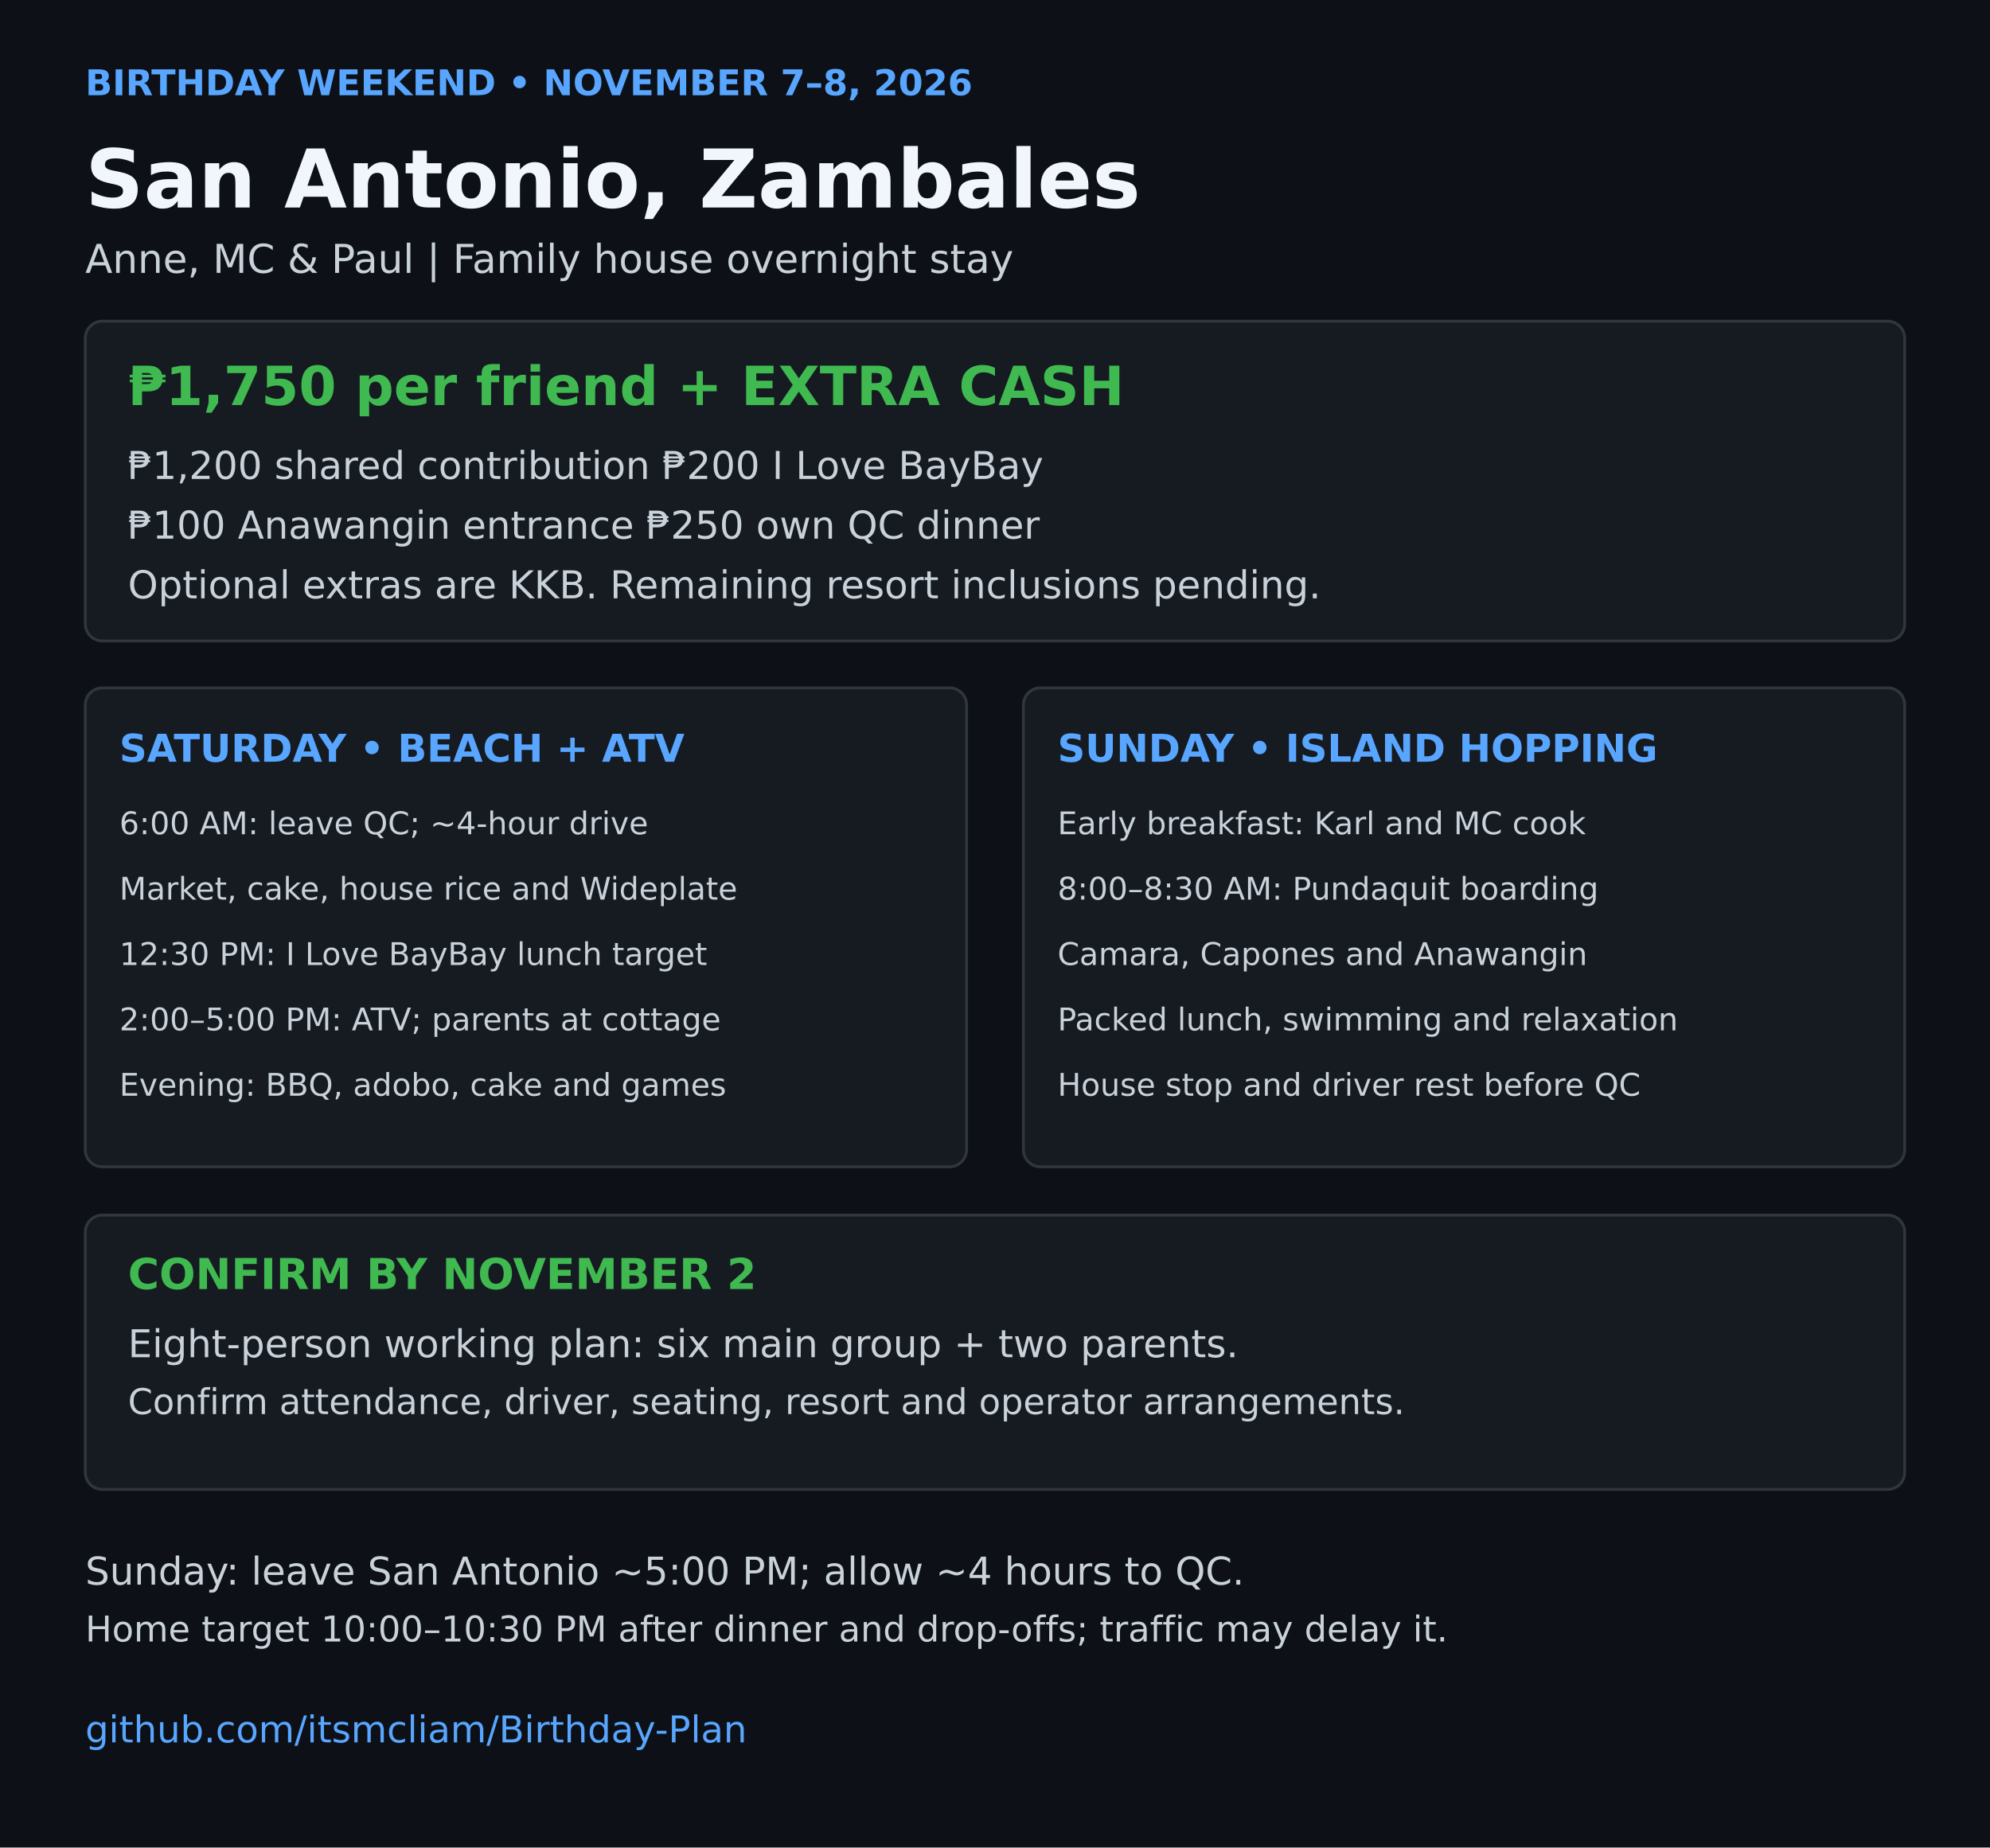
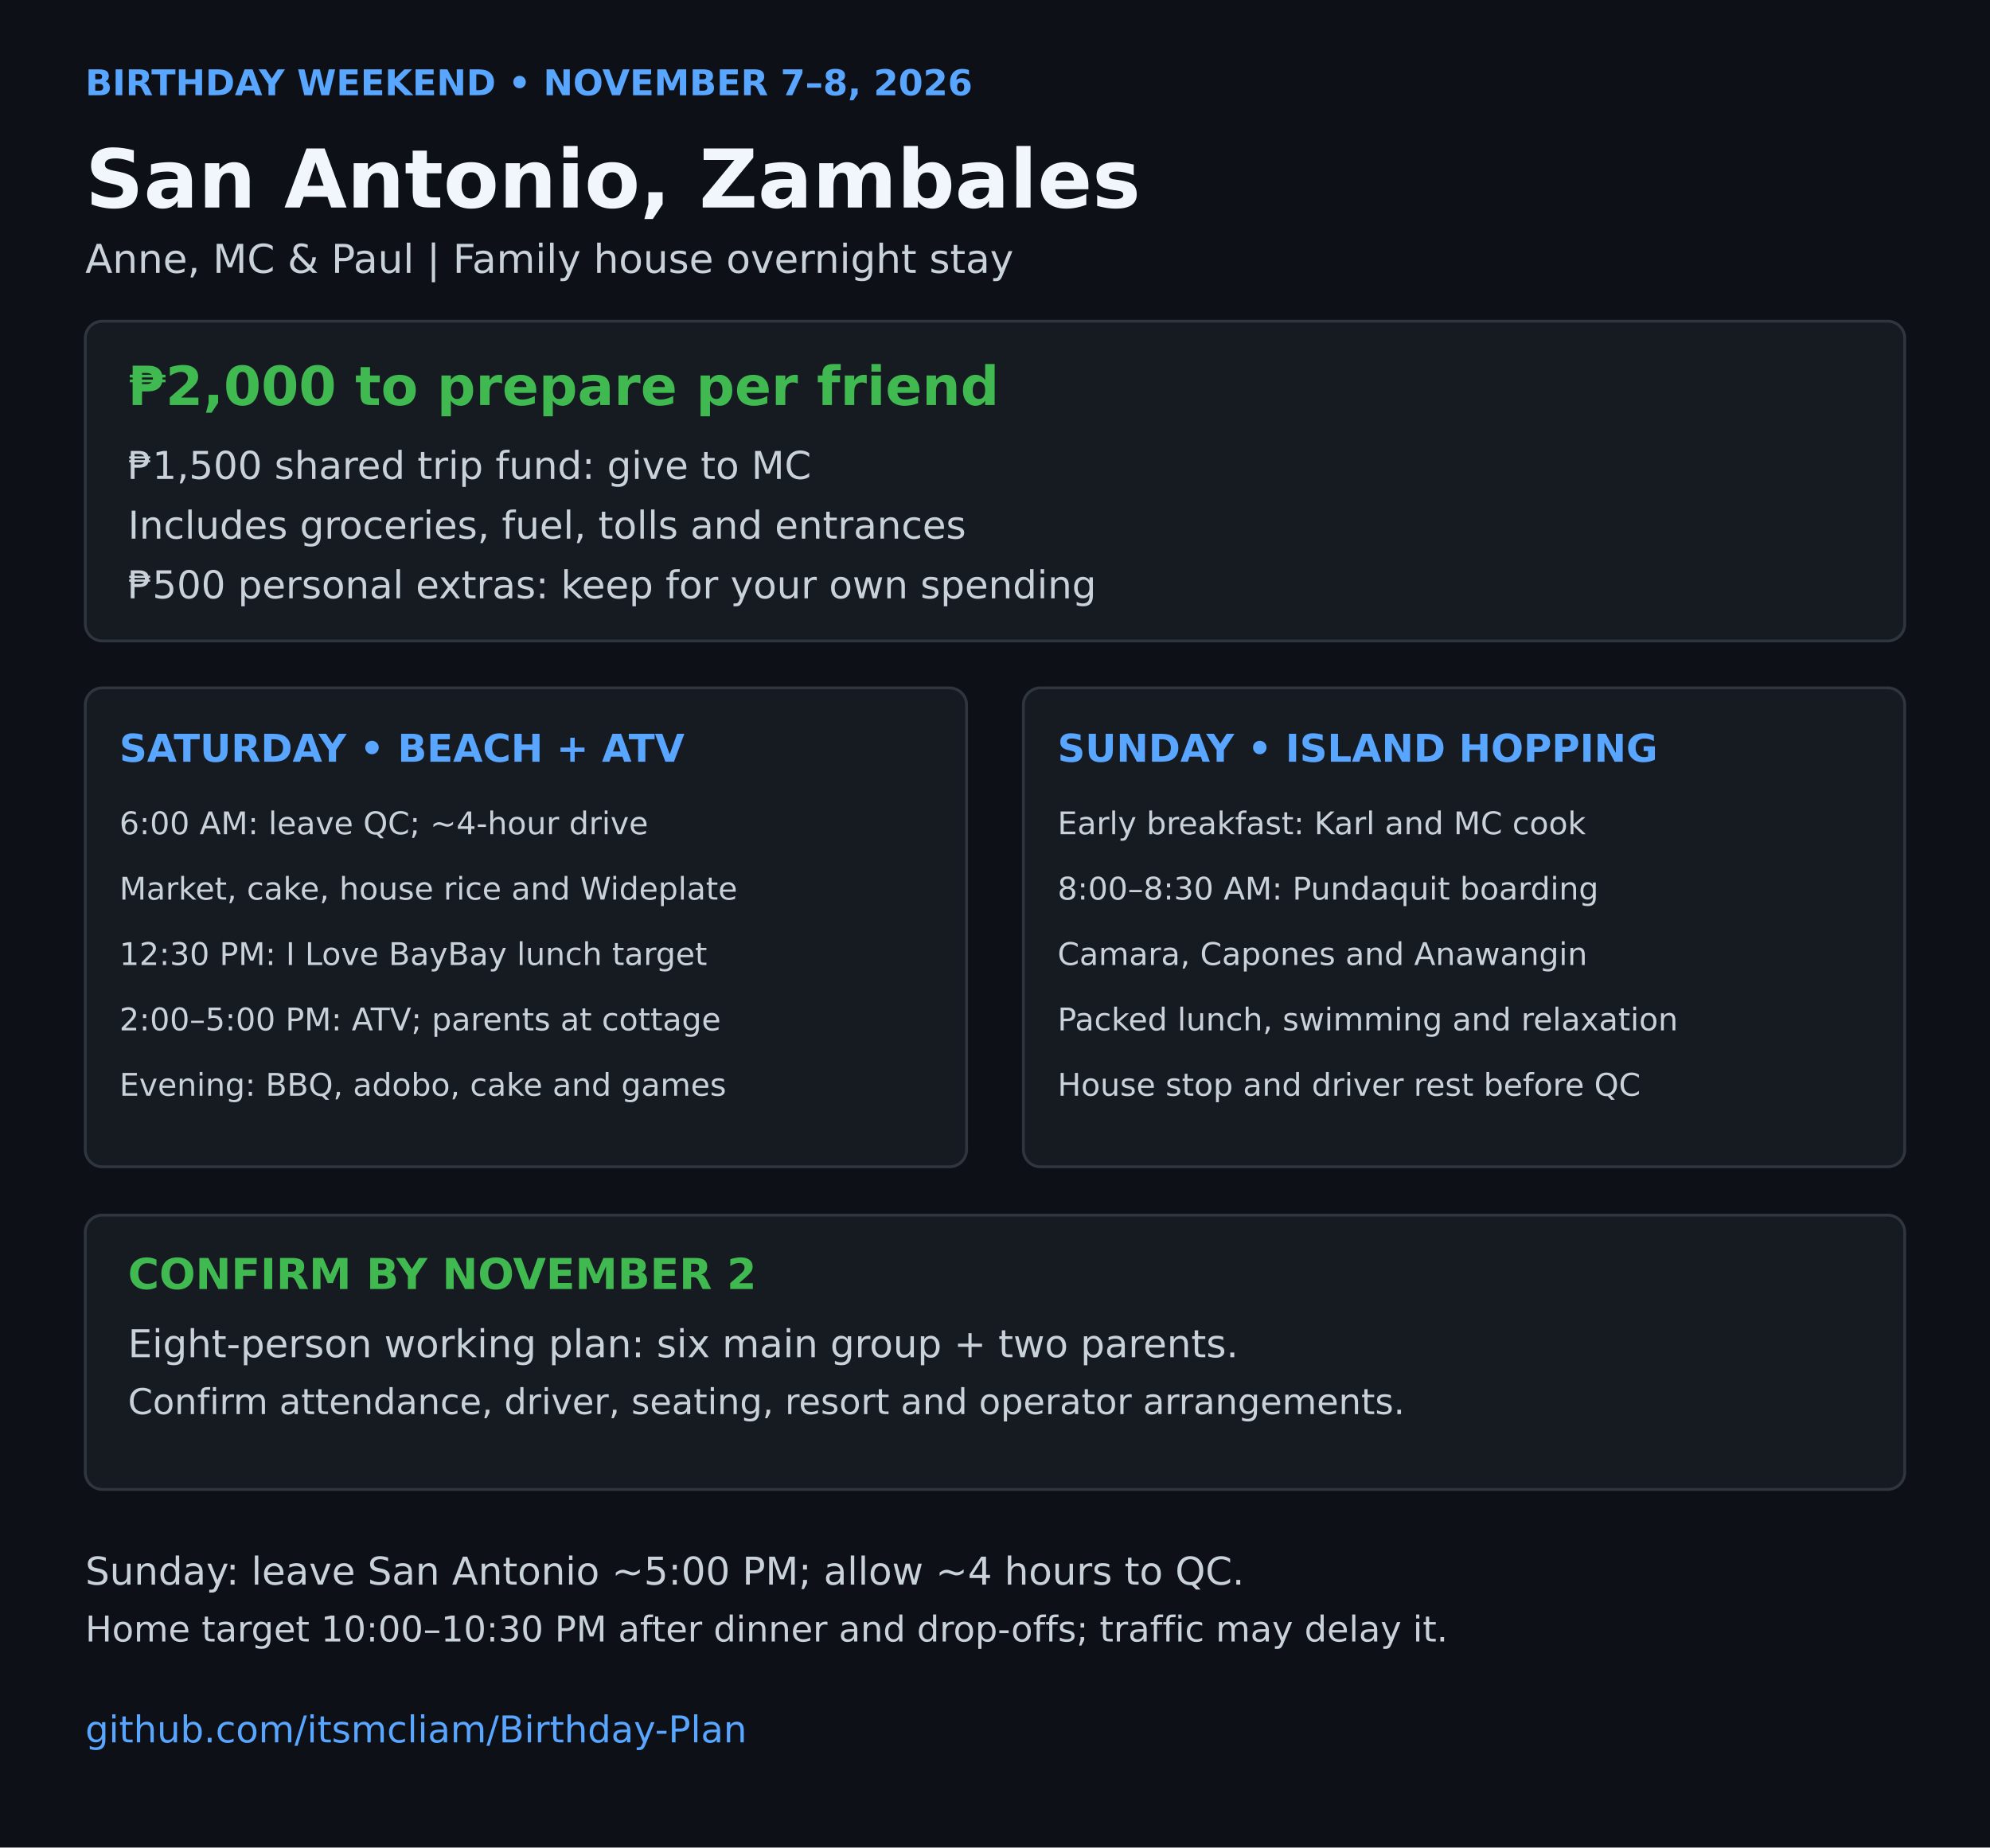
<svg xmlns="http://www.w3.org/2000/svg" width="1400" height="1300" viewBox="0 0 1400 1300">
  <rect width="100%" height="100%" fill="#0d1117" />
  <text x="60" y="67" font-family="DejaVu Sans, sans-serif" font-size="25" fill="#58a6ff" font-weight="bold">BIRTHDAY WEEKEND • NOVEMBER 7–8, 2026</text>
  <text x="60" y="146" font-family="DejaVu Sans, sans-serif" font-size="57" fill="#f0f6fc" font-weight="bold">San Antonio, Zambales</text>
  <text x="60" y="192" font-family="DejaVu Sans, sans-serif" font-size="28" fill="#c9d1d9" font-weight="normal">Anne, MC &amp; Paul  |  Family house overnight stay</text>
  <rect x="60" y="226" width="1280" height="225" rx="12" fill="#161b22" stroke="#30363d" stroke-width="2" />
-   <text x="90" y="285" font-family="DejaVu Sans, sans-serif" font-size="38" fill="#3fb950" font-weight="bold">₱1,750 per friend + EXTRA CASH</text>
-   <text x="90" y="337" font-family="DejaVu Sans, sans-serif" font-size="27" fill="#c9d1d9" font-weight="normal">₱1,200 shared contribution     ₱200 I Love BayBay</text>
-   <text x="90" y="379" font-family="DejaVu Sans, sans-serif" font-size="27" fill="#c9d1d9" font-weight="normal">₱100 Anawangin entrance        ₱250 own QC dinner</text>
-   <text x="90" y="421" font-family="DejaVu Sans, sans-serif" font-size="27" fill="#c9d1d9" font-weight="normal">Optional extras are KKB. Remaining resort inclusions pending.</text>
+   <text x="90" y="285" font-family="DejaVu Sans, sans-serif" font-size="38" fill="#3fb950" font-weight="bold">₱2,000 to prepare per friend</text>
+   <text x="90" y="337" font-family="DejaVu Sans, sans-serif" font-size="27" fill="#c9d1d9" font-weight="normal">₱1,500 shared trip fund: give to MC</text>
+   <text x="90" y="379" font-family="DejaVu Sans, sans-serif" font-size="27" fill="#c9d1d9" font-weight="normal">Includes groceries, fuel, tolls and entrances</text>
+   <text x="90" y="421" font-family="DejaVu Sans, sans-serif" font-size="27" fill="#c9d1d9" font-weight="normal">₱500 personal extras: keep for your own spending</text>
  <rect x="60" y="484" width="620" height="337" rx="12" fill="#161b22" stroke="#30363d" stroke-width="2" />
  <text x="84" y="536" font-family="DejaVu Sans, sans-serif" font-size="27" fill="#58a6ff" font-weight="bold">SATURDAY • BEACH + ATV</text>
  <text x="84" y="587" font-family="DejaVu Sans, sans-serif" font-size="22" fill="#c9d1d9" font-weight="normal">6:00 AM: leave QC; ~4-hour drive</text>
  <text x="84" y="633" font-family="DejaVu Sans, sans-serif" font-size="22" fill="#c9d1d9" font-weight="normal">Market, cake, house rice and Wideplate</text>
  <text x="84" y="679" font-family="DejaVu Sans, sans-serif" font-size="22" fill="#c9d1d9" font-weight="normal">12:30 PM: I Love BayBay lunch target</text>
  <text x="84" y="725" font-family="DejaVu Sans, sans-serif" font-size="22" fill="#c9d1d9" font-weight="normal">2:00–5:00 PM: ATV; parents at cottage</text>
  <text x="84" y="771" font-family="DejaVu Sans, sans-serif" font-size="22" fill="#c9d1d9" font-weight="normal">Evening: BBQ, adobo, cake and games</text>
  <rect x="720" y="484" width="620" height="337" rx="12" fill="#161b22" stroke="#30363d" stroke-width="2" />
  <text x="744" y="536" font-family="DejaVu Sans, sans-serif" font-size="27" fill="#58a6ff" font-weight="bold">SUNDAY • ISLAND HOPPING</text>
  <text x="744" y="587" font-family="DejaVu Sans, sans-serif" font-size="22" fill="#c9d1d9" font-weight="normal">Early breakfast: Karl and MC cook</text>
  <text x="744" y="633" font-family="DejaVu Sans, sans-serif" font-size="22" fill="#c9d1d9" font-weight="normal">8:00–8:30 AM: Pundaquit boarding</text>
  <text x="744" y="679" font-family="DejaVu Sans, sans-serif" font-size="22" fill="#c9d1d9" font-weight="normal">Camara, Capones and Anawangin</text>
  <text x="744" y="725" font-family="DejaVu Sans, sans-serif" font-size="22" fill="#c9d1d9" font-weight="normal">Packed lunch, swimming and relaxation</text>
  <text x="744" y="771" font-family="DejaVu Sans, sans-serif" font-size="22" fill="#c9d1d9" font-weight="normal">House stop and driver rest before QC</text>
  <rect x="60" y="855" width="1280" height="193" rx="12" fill="#161b22" stroke="#30363d" stroke-width="2" />
  <text x="90" y="907" font-family="DejaVu Sans, sans-serif" font-size="30" fill="#3fb950" font-weight="bold">CONFIRM BY NOVEMBER 2</text>
  <text x="90" y="955" font-family="DejaVu Sans, sans-serif" font-size="27" fill="#c9d1d9" font-weight="normal">Eight-person working plan: six main group + two parents.</text>
  <text x="90" y="995" font-family="DejaVu Sans, sans-serif" font-size="25" fill="#c9d1d9" font-weight="normal">Confirm attendance, driver, seating, resort and operator arrangements.</text>
  <text x="60" y="1115" font-family="DejaVu Sans, sans-serif" font-size="27" fill="#c9d1d9" font-weight="normal">Sunday: leave San Antonio ~5:00 PM; allow ~4 hours to QC.</text>
  <text x="60" y="1155" font-family="DejaVu Sans, sans-serif" font-size="25" fill="#c9d1d9" font-weight="normal">Home target 10:00–10:30 PM after dinner and drop-offs; traffic may delay it.</text>
  <text x="60" y="1226" font-family="DejaVu Sans, sans-serif" font-size="26" fill="#58a6ff" font-weight="normal">github.com/itsmcliam/Birthday-Plan</text>
</svg>
